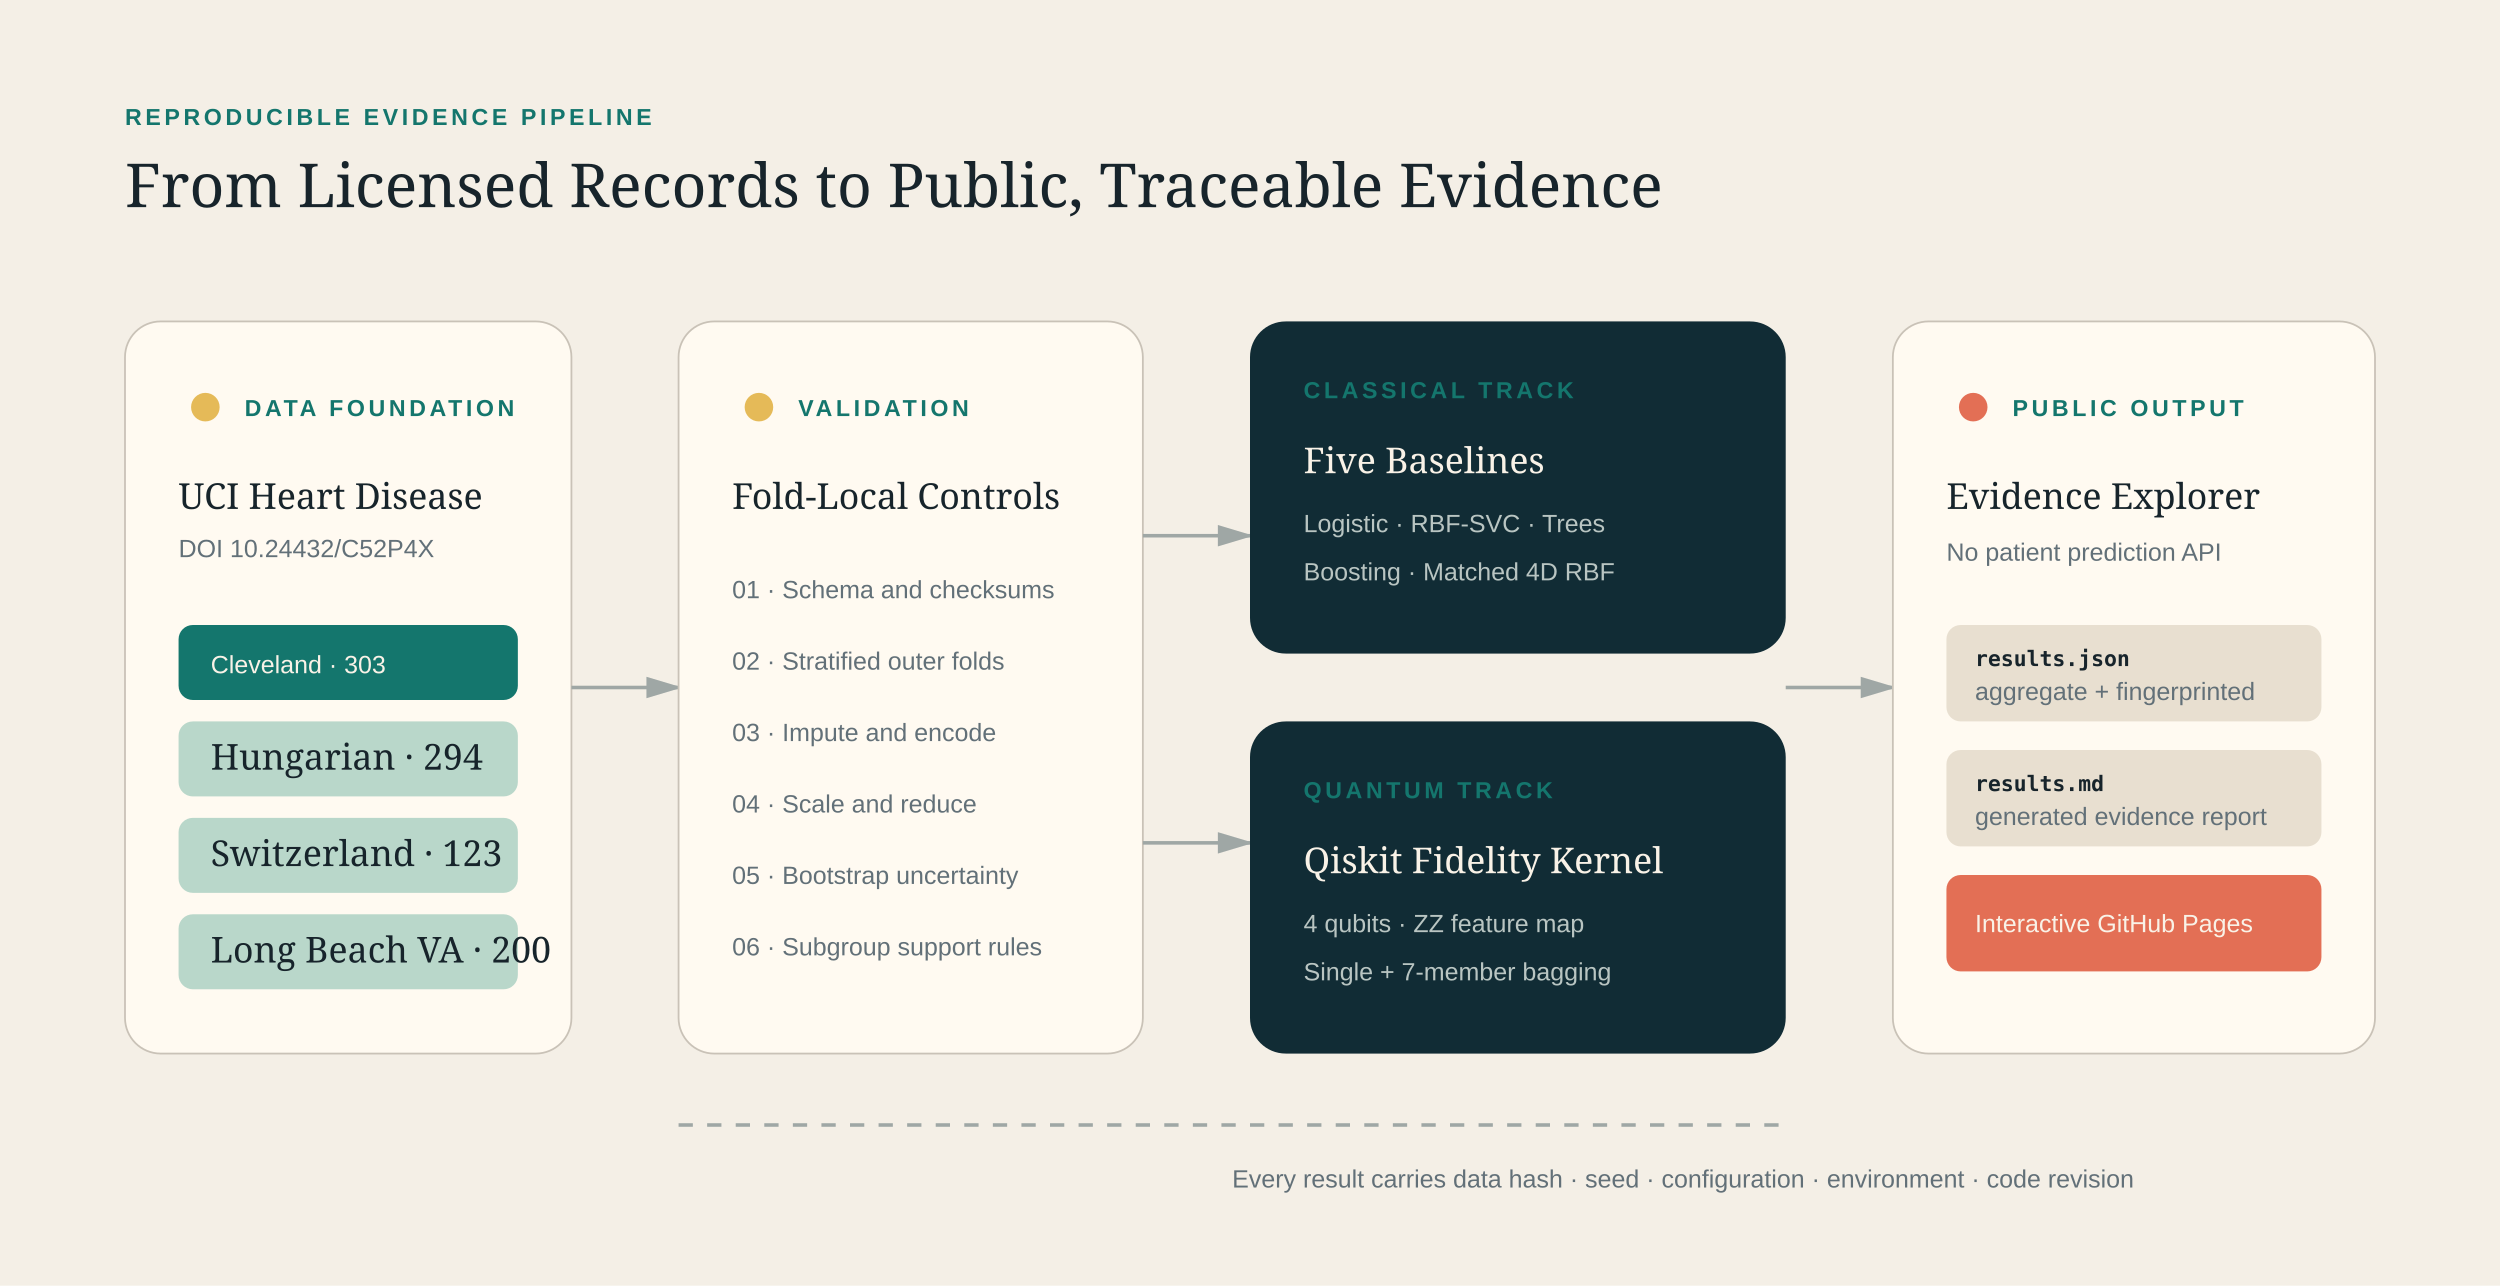
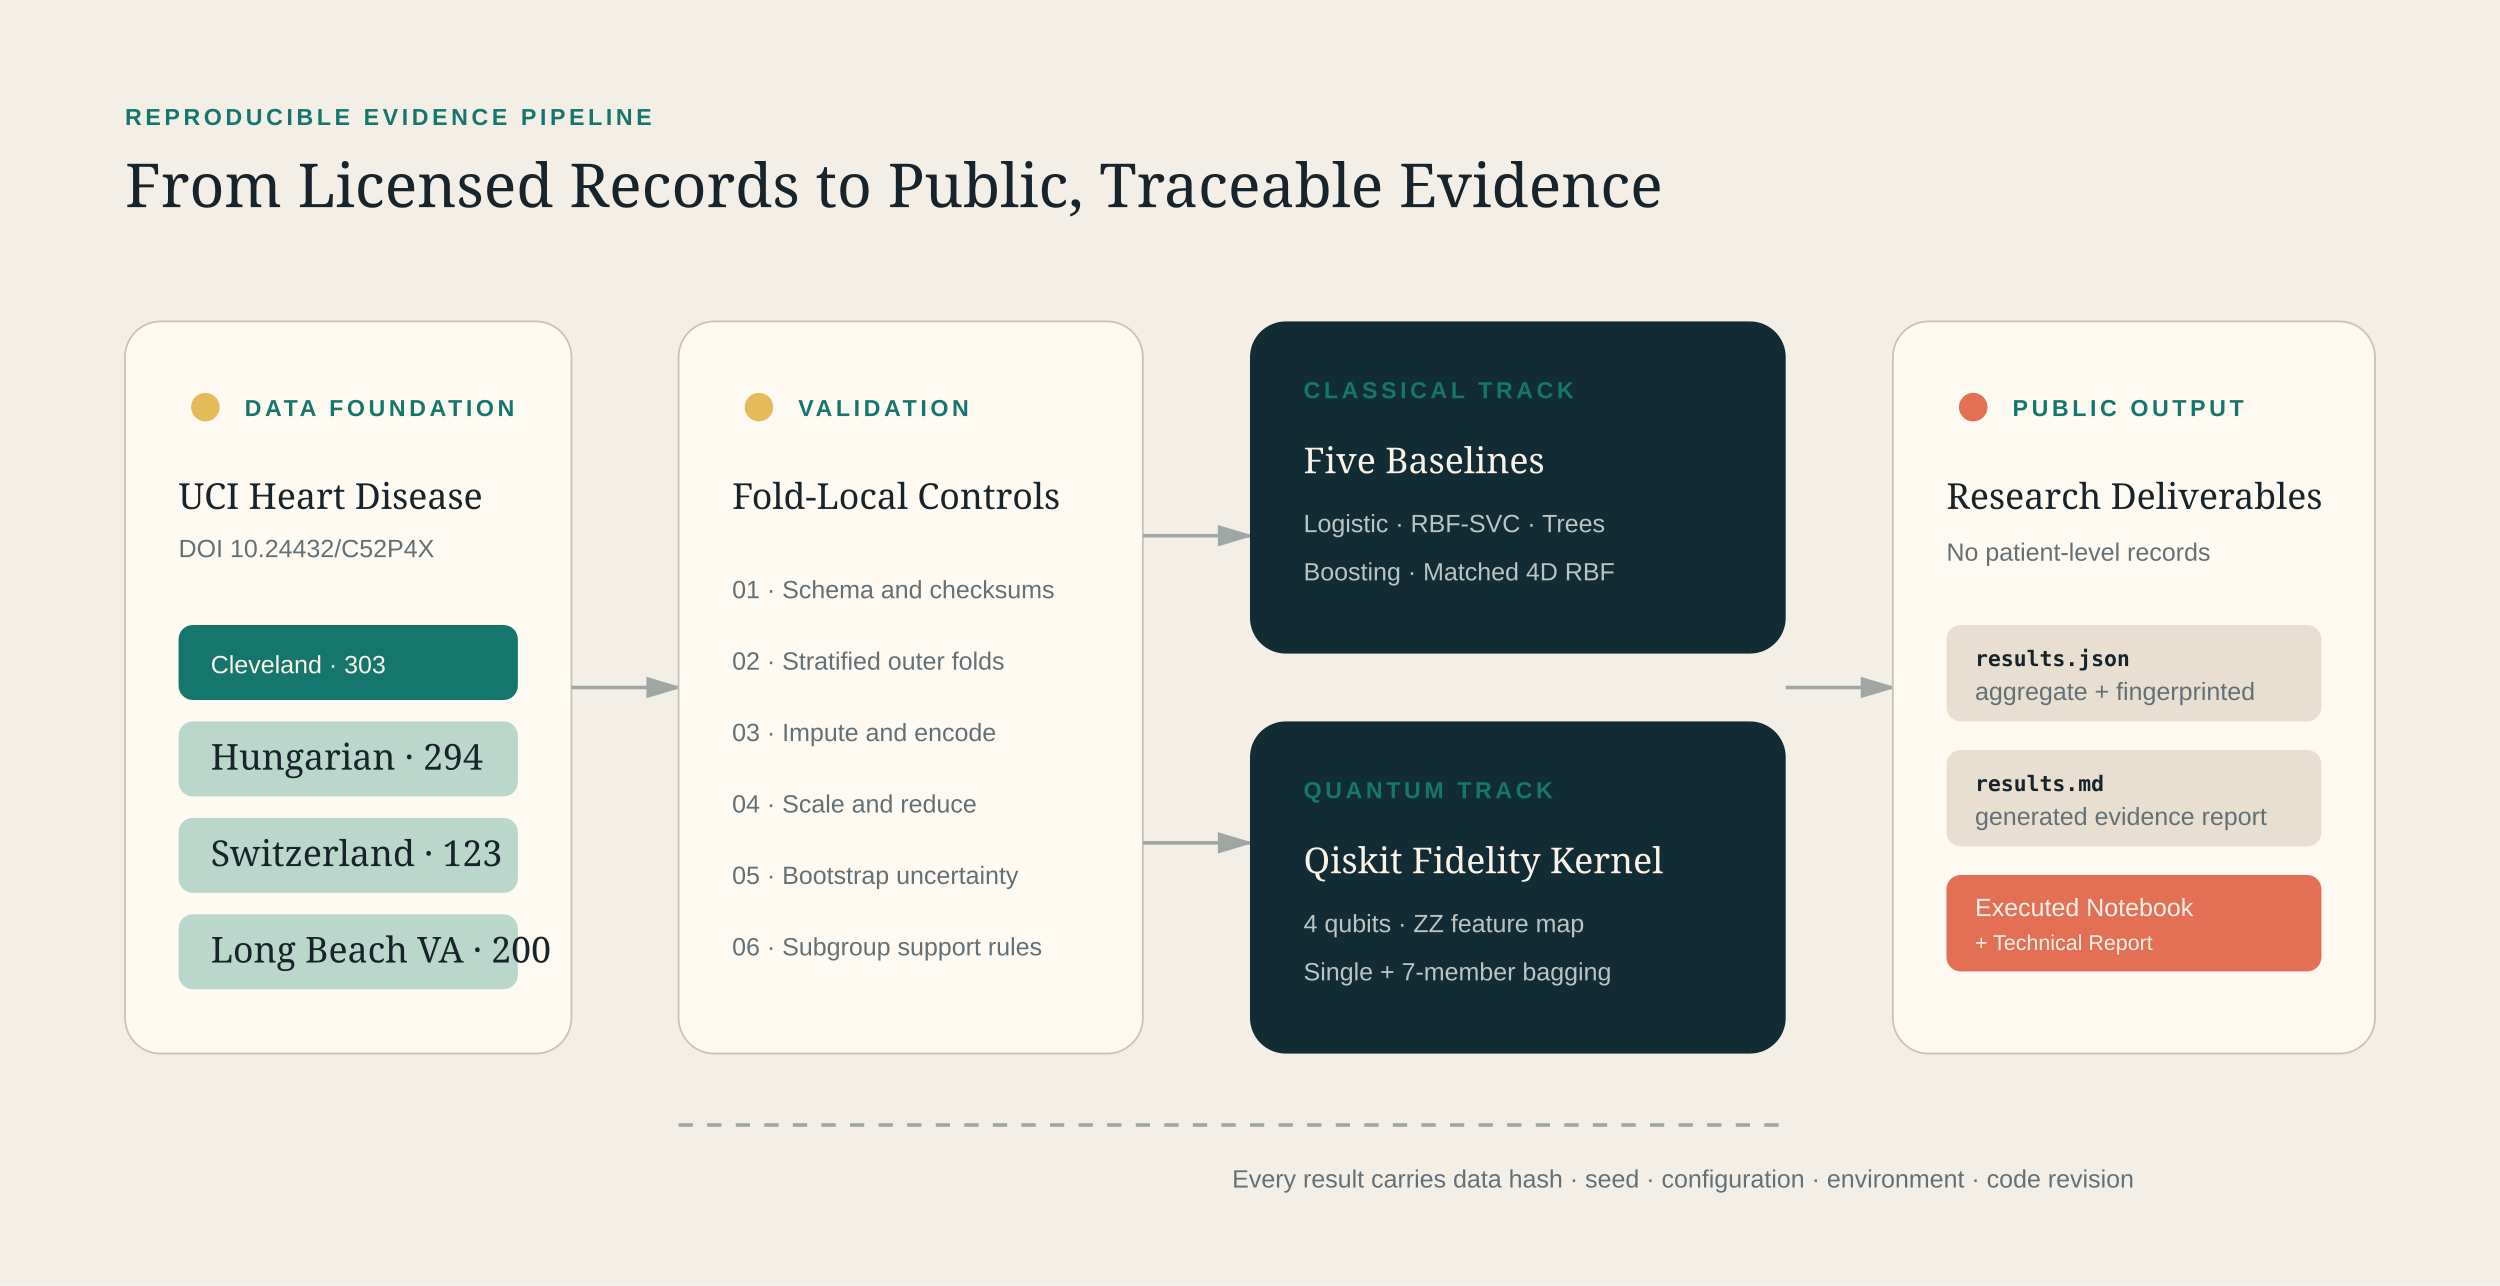
<svg xmlns="http://www.w3.org/2000/svg" width="1400" height="720" viewBox="0 0 1400 720" role="img" aria-labelledby="title desc">
  <defs>
    <style>
      .bg{fill:#f4efe6}.navy{fill:#112c35}.paper{fill:#fffaf1}.teal{fill:#14766d}.coral{fill:#e36f55}.yellow{fill:#e5ba58}.line{stroke:#9fa7a5;stroke-width:2;fill:none}.dash{stroke-dasharray:8 8}.h{font:500 34px Georgia,serif;fill:#17242b}.k{font:800 13px Arial,sans-serif;letter-spacing:2px;fill:#14766d}.t{font:500 20px Georgia,serif;fill:#17242b}.s{font:400 14px Arial,sans-serif;fill:#627078}.light{fill:#f9f2e7}.mutedlight{fill:#b9c5c2}.mono{font:700 12px monospace;fill:#17242b}
    </style>
    <marker id="arrow" markerWidth="10" markerHeight="10" refX="9" refY="3" orient="auto">
      <path d="M0 0L10 3L0 6z" fill="#9fa7a5" />
    </marker>
  </defs>
  <rect class="bg" width="1400" height="720" />
  <text class="k" x="70" y="70">REPRODUCIBLE EVIDENCE PIPELINE</text>
  <text class="h" x="70" y="116">From Licensed Records to Public, Traceable Evidence</text>
  <g transform="translate(70 180)">
    <rect class="paper" width="250" height="410" rx="20" stroke="#c9c2b7" />
    <circle class="yellow" cx="45" cy="48" r="8" />
    <text class="k" x="67" y="53">DATA FOUNDATION</text>
    <text class="t" x="30" y="105">UCI Heart Disease</text>
    <text class="s" x="30" y="132">DOI 10.24432/C52P4X</text>
    <g transform="translate(30 170)">
      <rect class="teal" width="190" height="42" rx="8" />
      <text class="light" x="18" y="27" font-family="Arial" font-size="14">Cleveland · 303</text>
    </g>
    <g transform="translate(30 224)">
      <rect fill="#b9d7ca" width="190" height="42" rx="8" />
      <text class="t" x="18" y="27" font-size="14">Hungarian · 294</text>
    </g>
    <g transform="translate(30 278)">
      <rect fill="#b9d7ca" width="190" height="42" rx="8" />
      <text class="t" x="18" y="27" font-size="14">Switzerland · 123</text>
    </g>
    <g transform="translate(30 332)">
      <rect fill="#b9d7ca" width="190" height="42" rx="8" />
      <text class="t" x="18" y="27" font-size="14">Long Beach VA · 200</text>
    </g>
  </g>
  <path class="line" marker-end="url(#arrow)" d="M320 385H380" />
  <g transform="translate(380 180)">
    <rect class="paper" width="260" height="410" rx="20" stroke="#c9c2b7" />
    <circle class="yellow" cx="45" cy="48" r="8" />
    <text class="k" x="67" y="53">VALIDATION</text>
    <text class="t" x="30" y="105">Fold-Local Controls</text>
    <g class="s">
      <text x="30" y="155">01 · Schema and checksums</text>
      <text x="30" y="195">02 · Stratified outer folds</text>
      <text x="30" y="235">03 · Impute and encode</text>
      <text x="30" y="275">04 · Scale and reduce</text>
      <text x="30" y="315">05 · Bootstrap uncertainty</text>
      <text x="30" y="355">06 · Subgroup support rules</text>
    </g>
  </g>
  <path class="line" marker-end="url(#arrow)" d="M640 300H700" />
  <path class="line" marker-end="url(#arrow)" d="M640 472H700" />
  <g transform="translate(700 180)">
    <rect class="navy" width="300" height="186" rx="20" />
    <text class="k" x="30" y="43" fill="#e5ba58">CLASSICAL TRACK</text>
    <text class="t light" x="30" y="85">Five Baselines</text>
    <text class="s mutedlight" x="30" y="118">Logistic · RBF-SVC · Trees</text>
    <text class="s mutedlight" x="30" y="145">Boosting · Matched 4D RBF</text>
    <rect class="navy" y="224" width="300" height="186" rx="20" />
    <text class="k" x="30" y="267" fill="#e5ba58">QUANTUM TRACK</text>
    <text class="t light" x="30" y="309">Qiskit Fidelity Kernel</text>
    <text class="s mutedlight" x="30" y="342">4 qubits · ZZ feature map</text>
    <text class="s mutedlight" x="30" y="369">Single + 7-member bagging</text>
  </g>
  <path class="line" marker-end="url(#arrow)" d="M1000 385H1060" />
  <g transform="translate(1060 180)">
    <rect class="paper" width="270" height="410" rx="20" stroke="#c9c2b7" />
    <circle class="coral" cx="45" cy="48" r="8" />
    <text class="k" x="67" y="53">PUBLIC OUTPUT</text>
-     <text class="t" x="30" y="105">Evidence Explorer</text>
-     <text class="s" x="30" y="134">No patient prediction API</text>
+     <text class="t" x="30" y="105">Research Deliverables</text>
+     <text class="s" x="30" y="134">No patient-level records</text>
    <g transform="translate(30 170)">
      <rect fill="#e8dfd0" width="210" height="54" rx="8" />
      <text class="mono" x="16" y="23">results.json</text>
      <text class="s" x="16" y="42" font-size="11">aggregate + fingerprinted</text>
    </g>
    <g transform="translate(30 240)">
      <rect fill="#e8dfd0" width="210" height="54" rx="8" />
      <text class="mono" x="16" y="23">results.md</text>
      <text class="s" x="16" y="42" font-size="11">generated evidence report</text>
    </g>
    <g transform="translate(30 310)">
      <rect class="coral" width="210" height="54" rx="8" />
-       <text class="light" x="16" y="32" font-family="Arial" font-size="14">Interactive GitHub Pages</text>
+       <text class="light" x="16" y="23" font-family="Arial" font-size="14">Executed Notebook</text>
+       <text class="light" x="16" y="42" font-family="Arial" font-size="12">+ Technical Report</text>
    </g>
  </g>
  <path class="line dash" d="M380 630H1000" />
  <text class="s" x="690" y="665">Every result carries data hash · seed · configuration · environment · code revision</text>
</svg>
